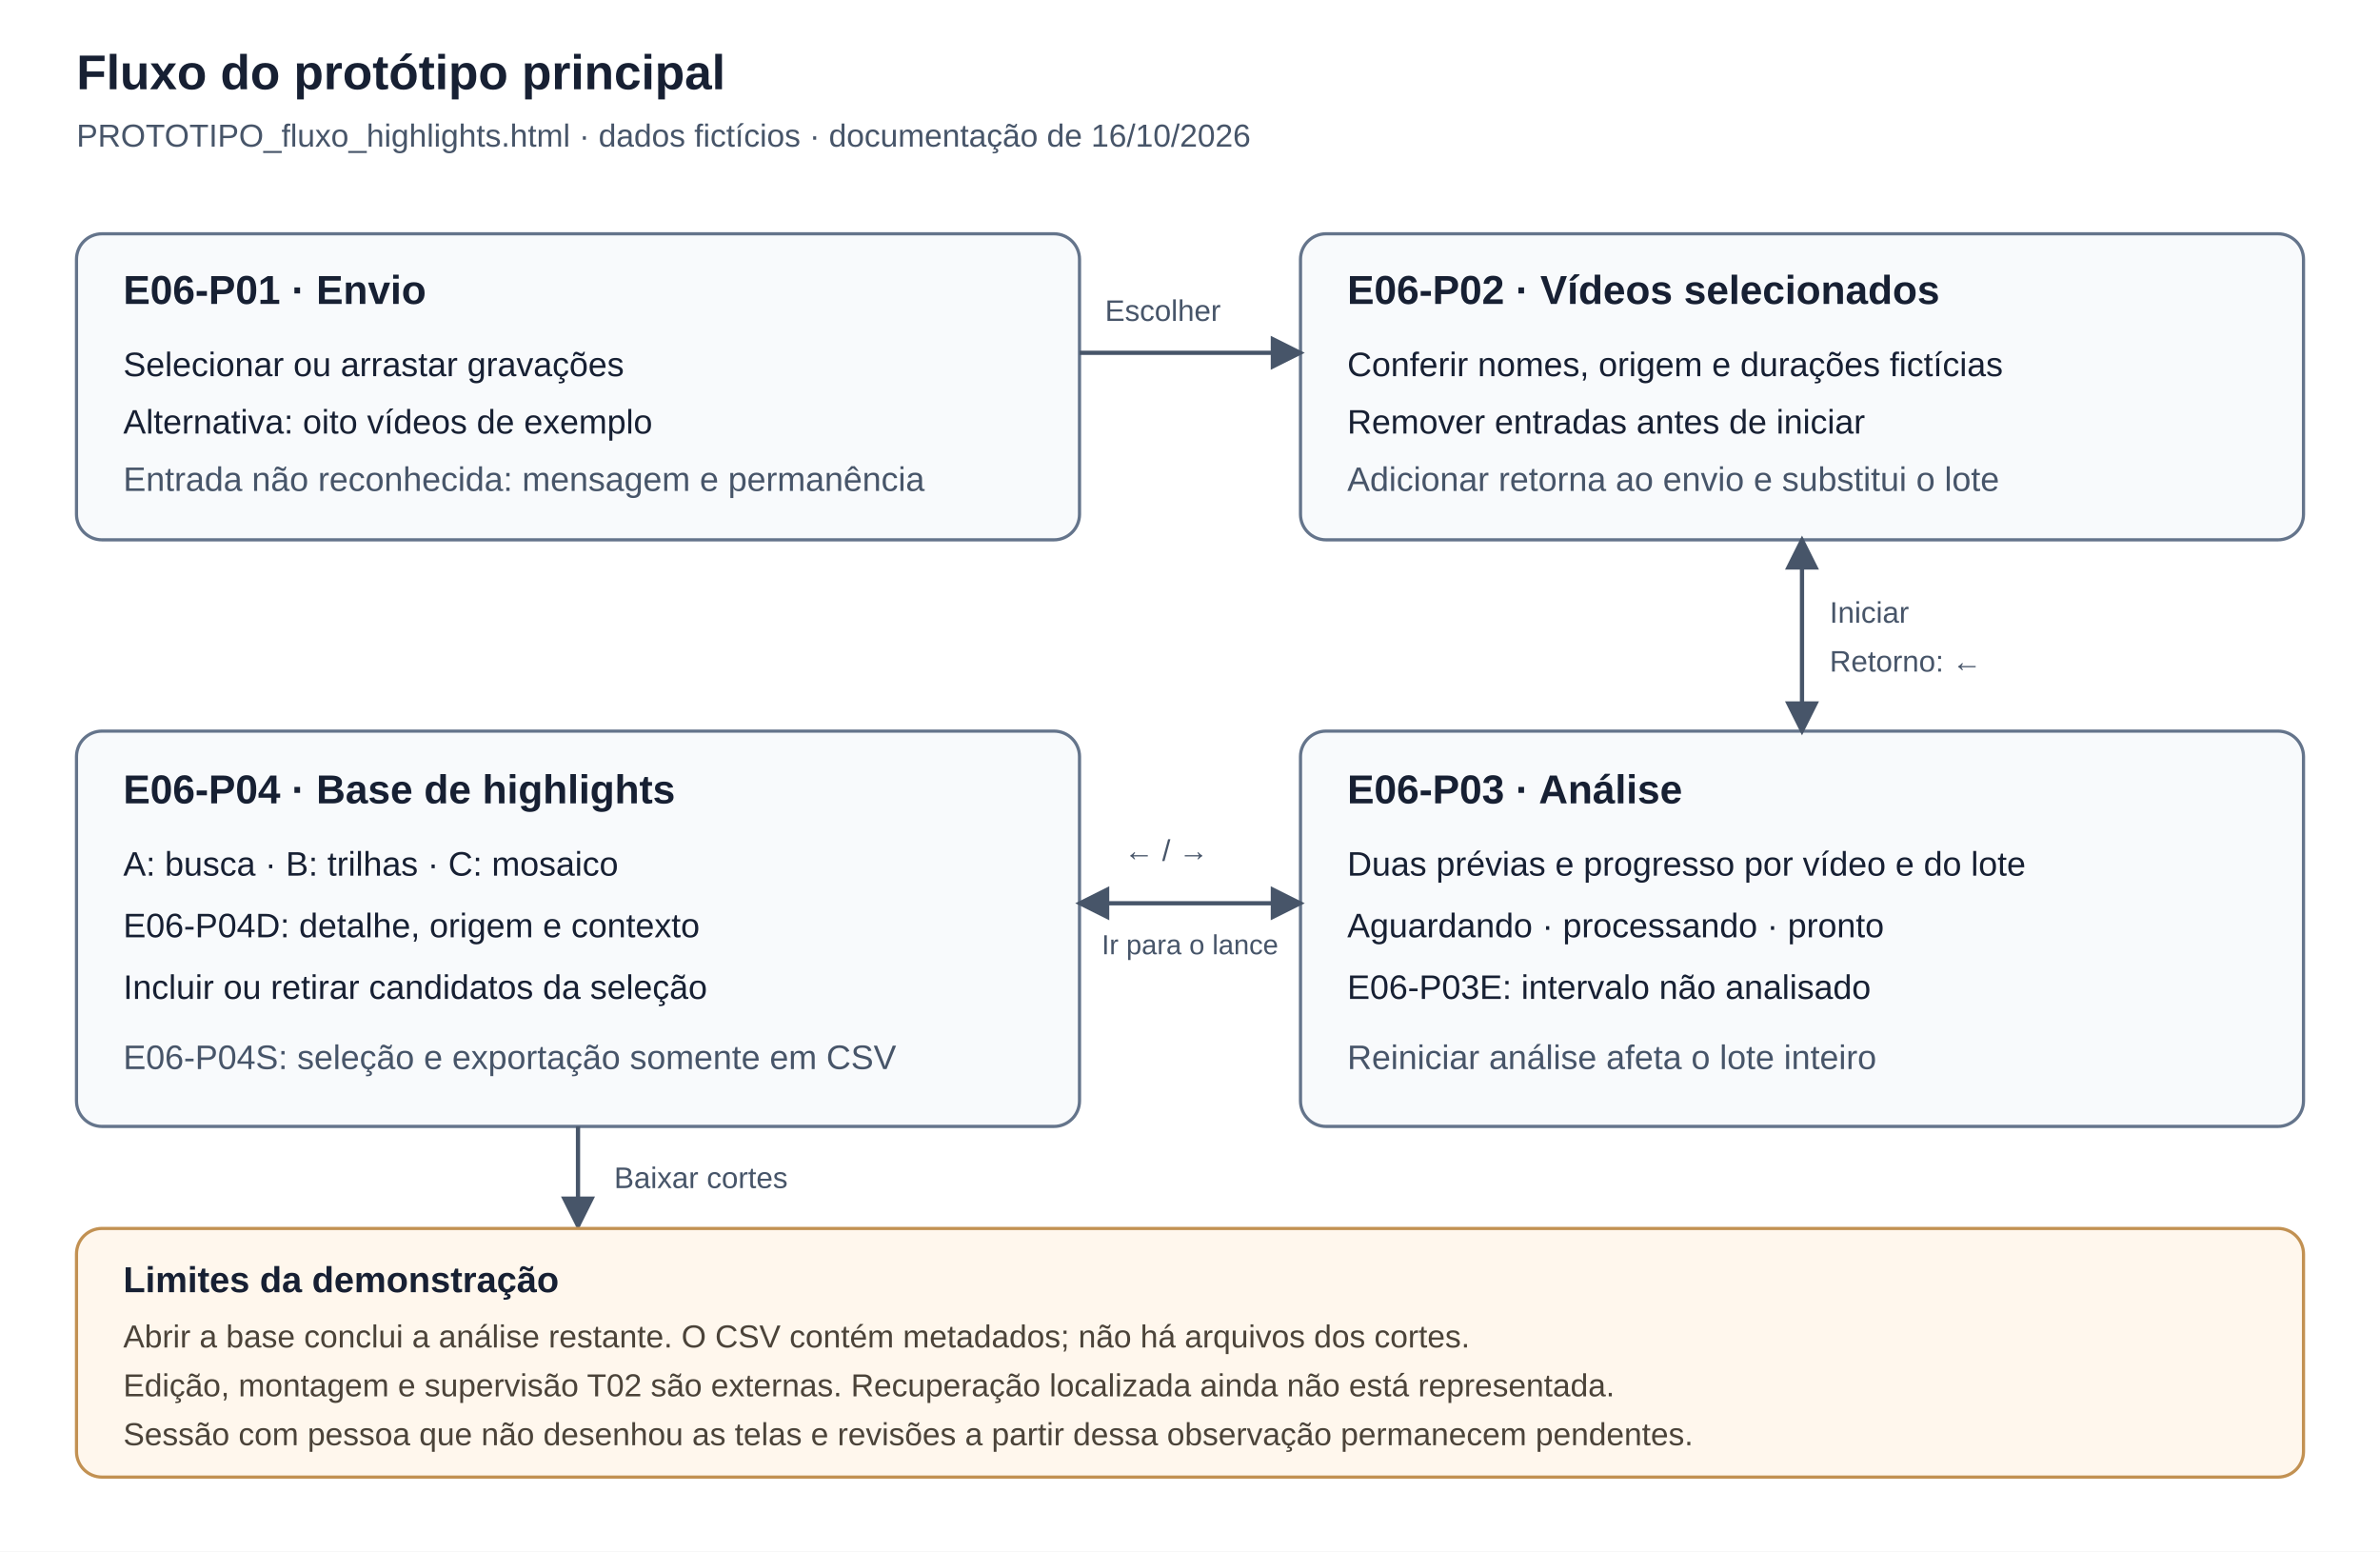
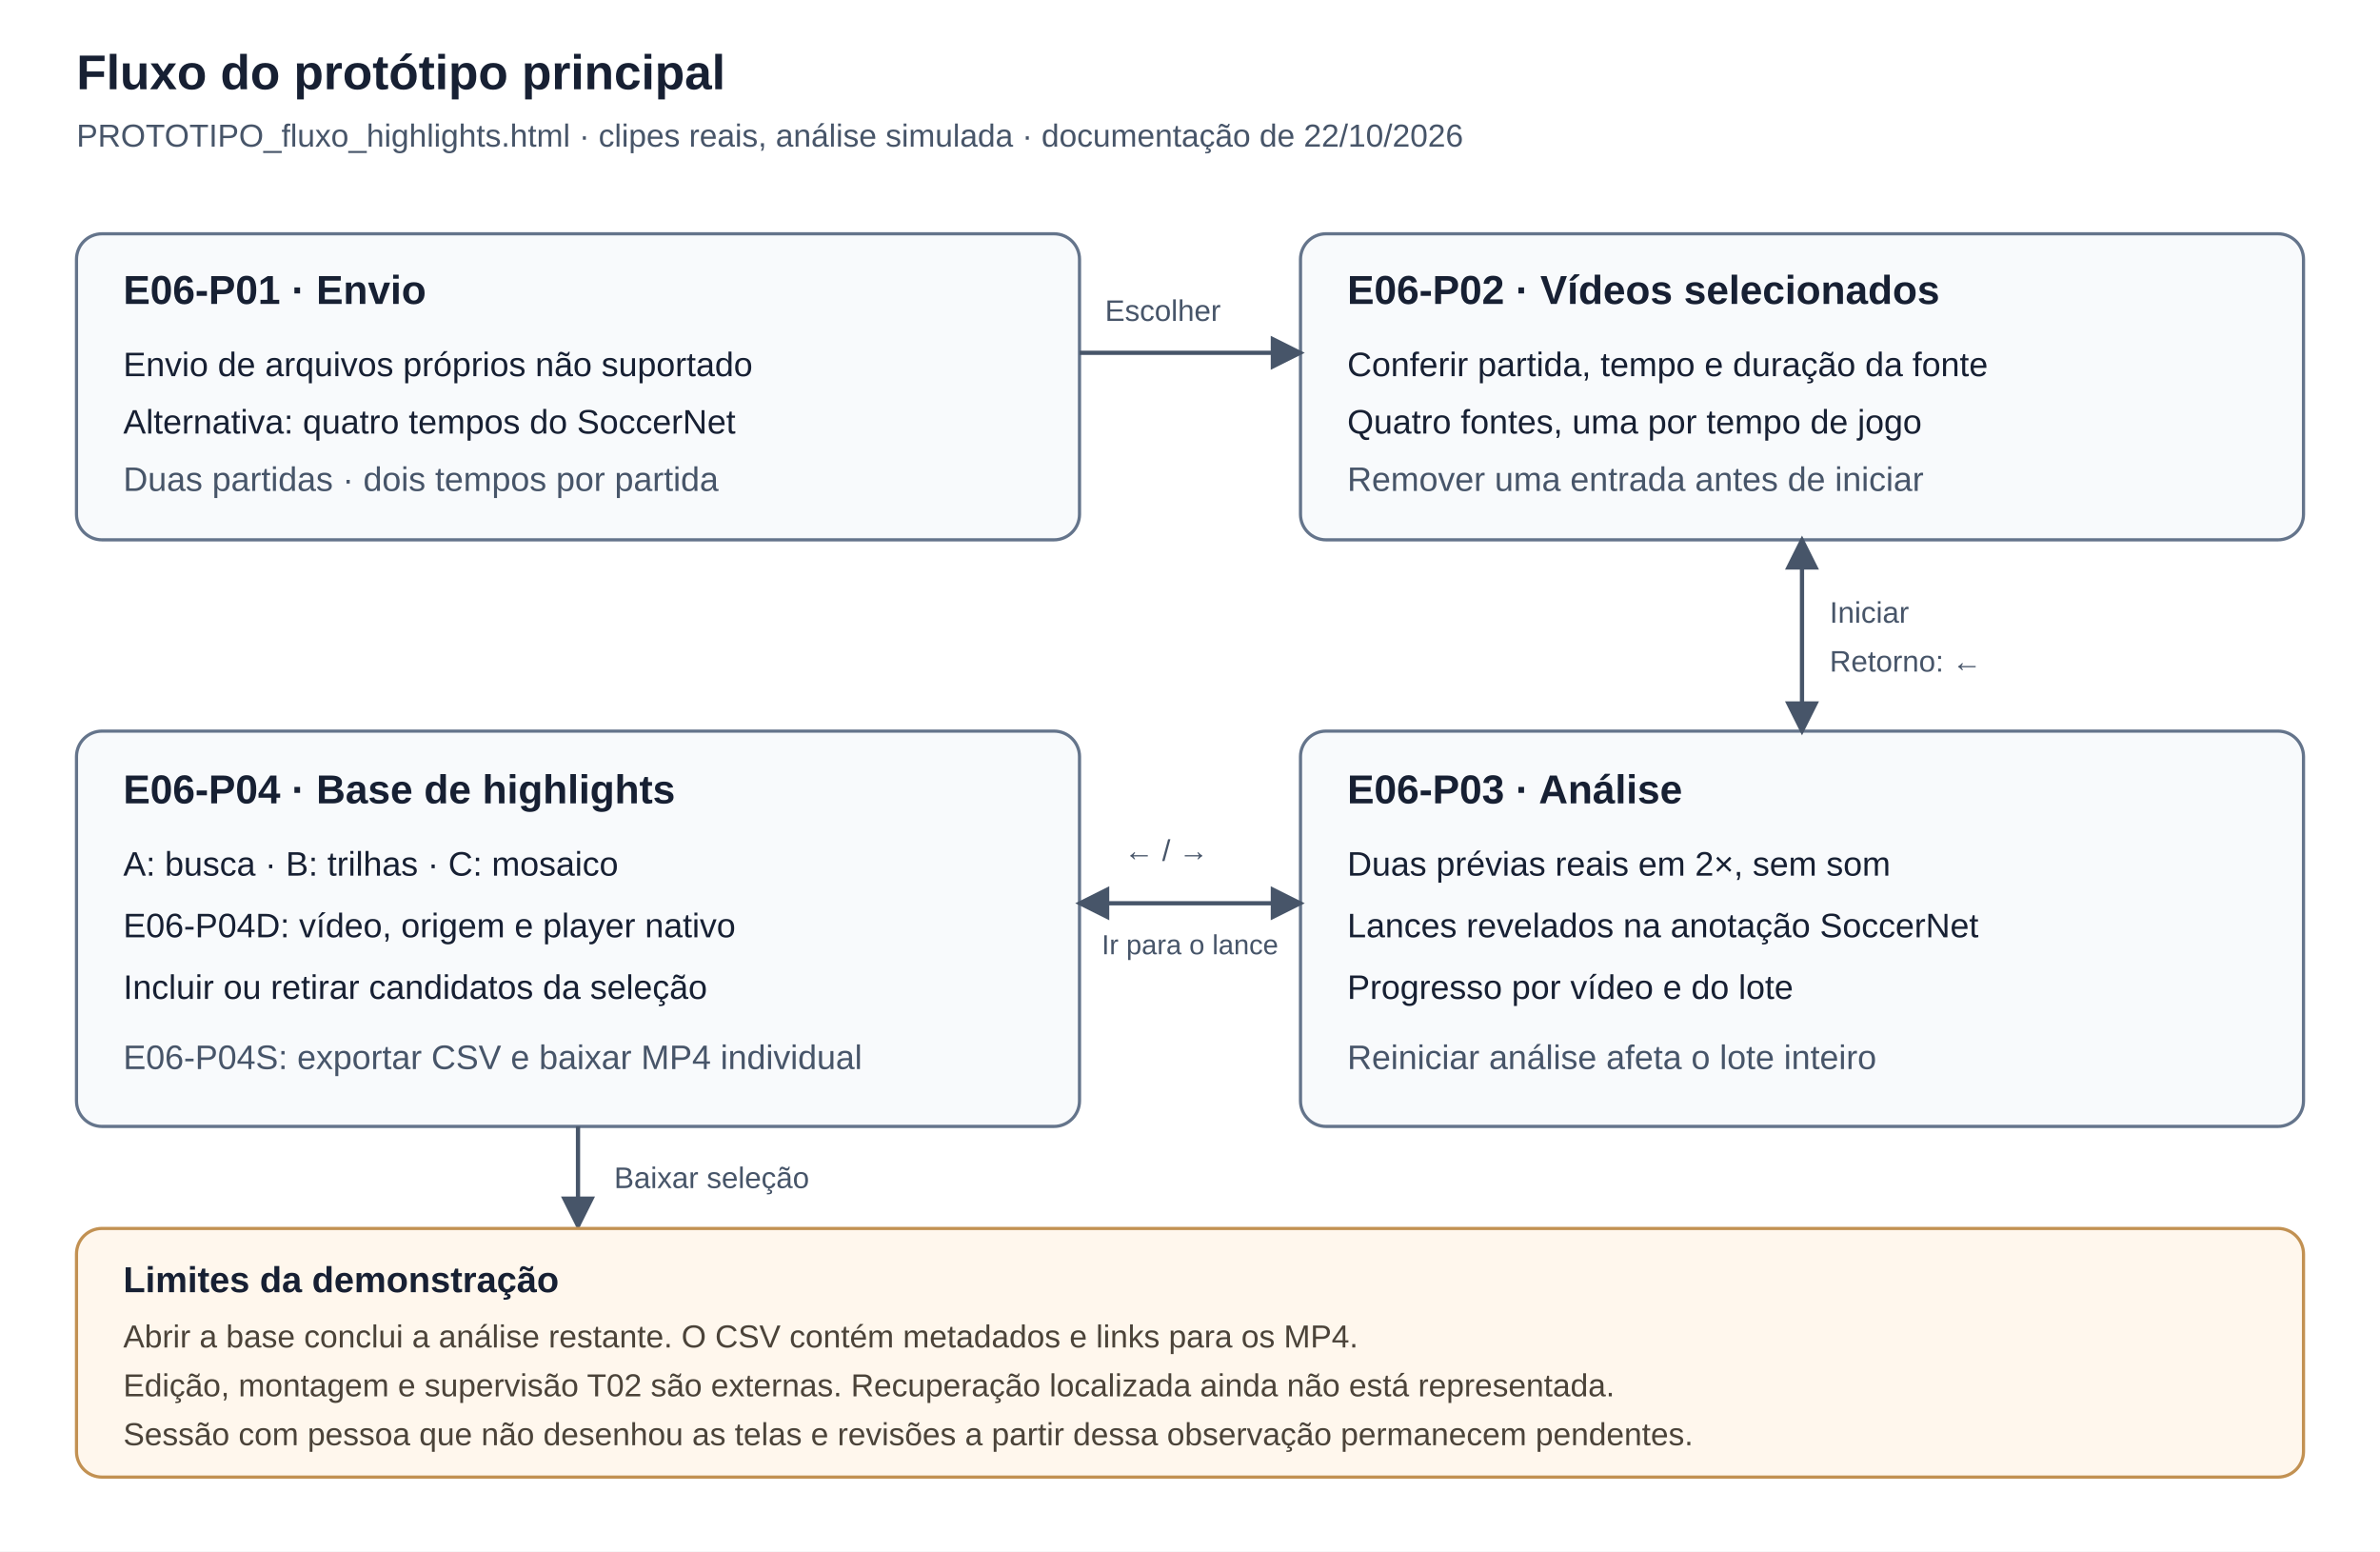
<svg xmlns="http://www.w3.org/2000/svg" width="1120" height="730" viewBox="0 0 1120 730" role="img" aria-labelledby="title desc">
  <defs>
    <marker id="arrow" markerWidth="8" markerHeight="8" refX="7" refY="4" orient="auto-start-reverse">
      <path d="M0 0 L8 4 L0 8 Z" fill="#475569" />
    </marker>
  </defs>
  <rect width="1120" height="730" fill="#fff" />
  <g font-family="Arial, sans-serif" fill="#172033">
    <text x="36" y="42" font-size="23" font-weight="700">Fluxo do protótipo principal</text>
-     <text x="36" y="69" font-size="15" fill="#475569">PROTOTIPO_fluxo_highlights.html · dados fictícios · documentação de 16/10/2026</text>
+     <text x="36" y="69" font-size="15" fill="#475569">PROTOTIPO_fluxo_highlights.html · clipes reais, análise simulada · documentação de 22/10/2026</text>
    <g fill="#f8fafc" stroke="#64748b" stroke-width="1.5">
      <rect x="36" y="110" width="472" height="144" rx="12" />
      <rect x="612" y="110" width="472" height="144" rx="12" />
      <rect x="612" y="344" width="472" height="186" rx="12" />
      <rect x="36" y="344" width="472" height="186" rx="12" />
    </g>
    <g font-size="19" font-weight="700">
      <text x="58" y="143">E06-P01 · Envio</text>
      <text x="634" y="143">E06-P02 · Vídeos selecionados</text>
      <text x="634" y="378">E06-P03 · Análise</text>
      <text x="58" y="378">E06-P04 · Base de highlights</text>
    </g>
    <g font-size="16">
-       <text x="58" y="177">Selecionar ou arrastar gravações</text>
-       <text x="58" y="204">Alternativa: oito vídeos de exemplo</text>
-       <text x="58" y="231" fill="#475569">Entrada não reconhecida: mensagem e permanência</text>
-       <text x="634" y="177">Conferir nomes, origem e durações fictícias</text>
-       <text x="634" y="204">Remover entradas antes de iniciar</text>
-       <text x="634" y="231" fill="#475569">Adicionar retorna ao envio e substitui o lote</text>
-       <text x="634" y="412">Duas prévias e progresso por vídeo e do lote</text>
-       <text x="634" y="441">Aguardando · processando · pronto</text>
-       <text x="634" y="470">E06-P03E: intervalo não analisado</text>
+       <text x="58" y="177">Envio de arquivos próprios não suportado</text>
+       <text x="58" y="204">Alternativa: quatro tempos do SoccerNet</text>
+       <text x="58" y="231" fill="#475569">Duas partidas · dois tempos por partida</text>
+       <text x="634" y="177">Conferir partida, tempo e duração da fonte</text>
+       <text x="634" y="204">Quatro fontes, uma por tempo de jogo</text>
+       <text x="634" y="231" fill="#475569">Remover uma entrada antes de iniciar</text>
+       <text x="634" y="412">Duas prévias reais em 2×, sem som</text>
+       <text x="634" y="441">Lances revelados na anotação SoccerNet</text>
+       <text x="634" y="470">Progresso por vídeo e do lote</text>
      <text x="634" y="503" fill="#475569">Reiniciar análise afeta o lote inteiro</text>
      <text x="58" y="412">A: busca · B: trilhas · C: mosaico</text>
-       <text x="58" y="441">E06-P04D: detalhe, origem e contexto</text>
+       <text x="58" y="441">E06-P04D: vídeo, origem e player nativo</text>
      <text x="58" y="470">Incluir ou retirar candidatos da seleção</text>
-       <text x="58" y="503" fill="#475569">E06-P04S: seleção e exportação somente em CSV</text>
+       <text x="58" y="503" fill="#475569">E06-P04S: exportar CSV e baixar MP4 individual</text>
    </g>
    <g fill="none" stroke="#475569" stroke-width="2" marker-end="url(#arrow)">
      <path d="M508 166 H612" />
      <path d="M848 254 V344" marker-start="url(#arrow)" />
      <path d="M612 425 H508" marker-start="url(#arrow)" />
      <path d="M272 530 V577" />
    </g>
    <g font-size="14" fill="#475569">
      <text x="520" y="151">Escolher</text>
      <text x="861" y="293">Iniciar</text>
      <text x="861" y="316">Retorno: ←</text>
      <text x="529" y="405">← / →</text>
      <text x="560" y="449" font-size="13" text-anchor="middle">Ir para o lance</text>
-       <text x="289" y="559">Baixar cortes</text>
+       <text x="289" y="559">Baixar seleção</text>
    </g>
    <rect x="36" y="578" width="1048" height="117" rx="12" fill="#fff7ed" stroke="#c29152" stroke-width="1.5" />
    <text x="58" y="608" font-size="17" font-weight="700">Limites da demonstração</text>
    <g font-size="15" fill="#4b4339">
-       <text x="58" y="634">Abrir a base conclui a análise restante. O CSV contém metadados; não há arquivos dos cortes.</text>
+       <text x="58" y="634">Abrir a base conclui a análise restante. O CSV contém metadados e links para os MP4.</text>
      <text x="58" y="657">Edição, montagem e supervisão T02 são externas. Recuperação localizada ainda não está representada.</text>
      <text x="58" y="680">Sessão com pessoa que não desenhou as telas e revisões a partir dessa observação permanecem pendentes.</text>
    </g>
  </g>
</svg>
